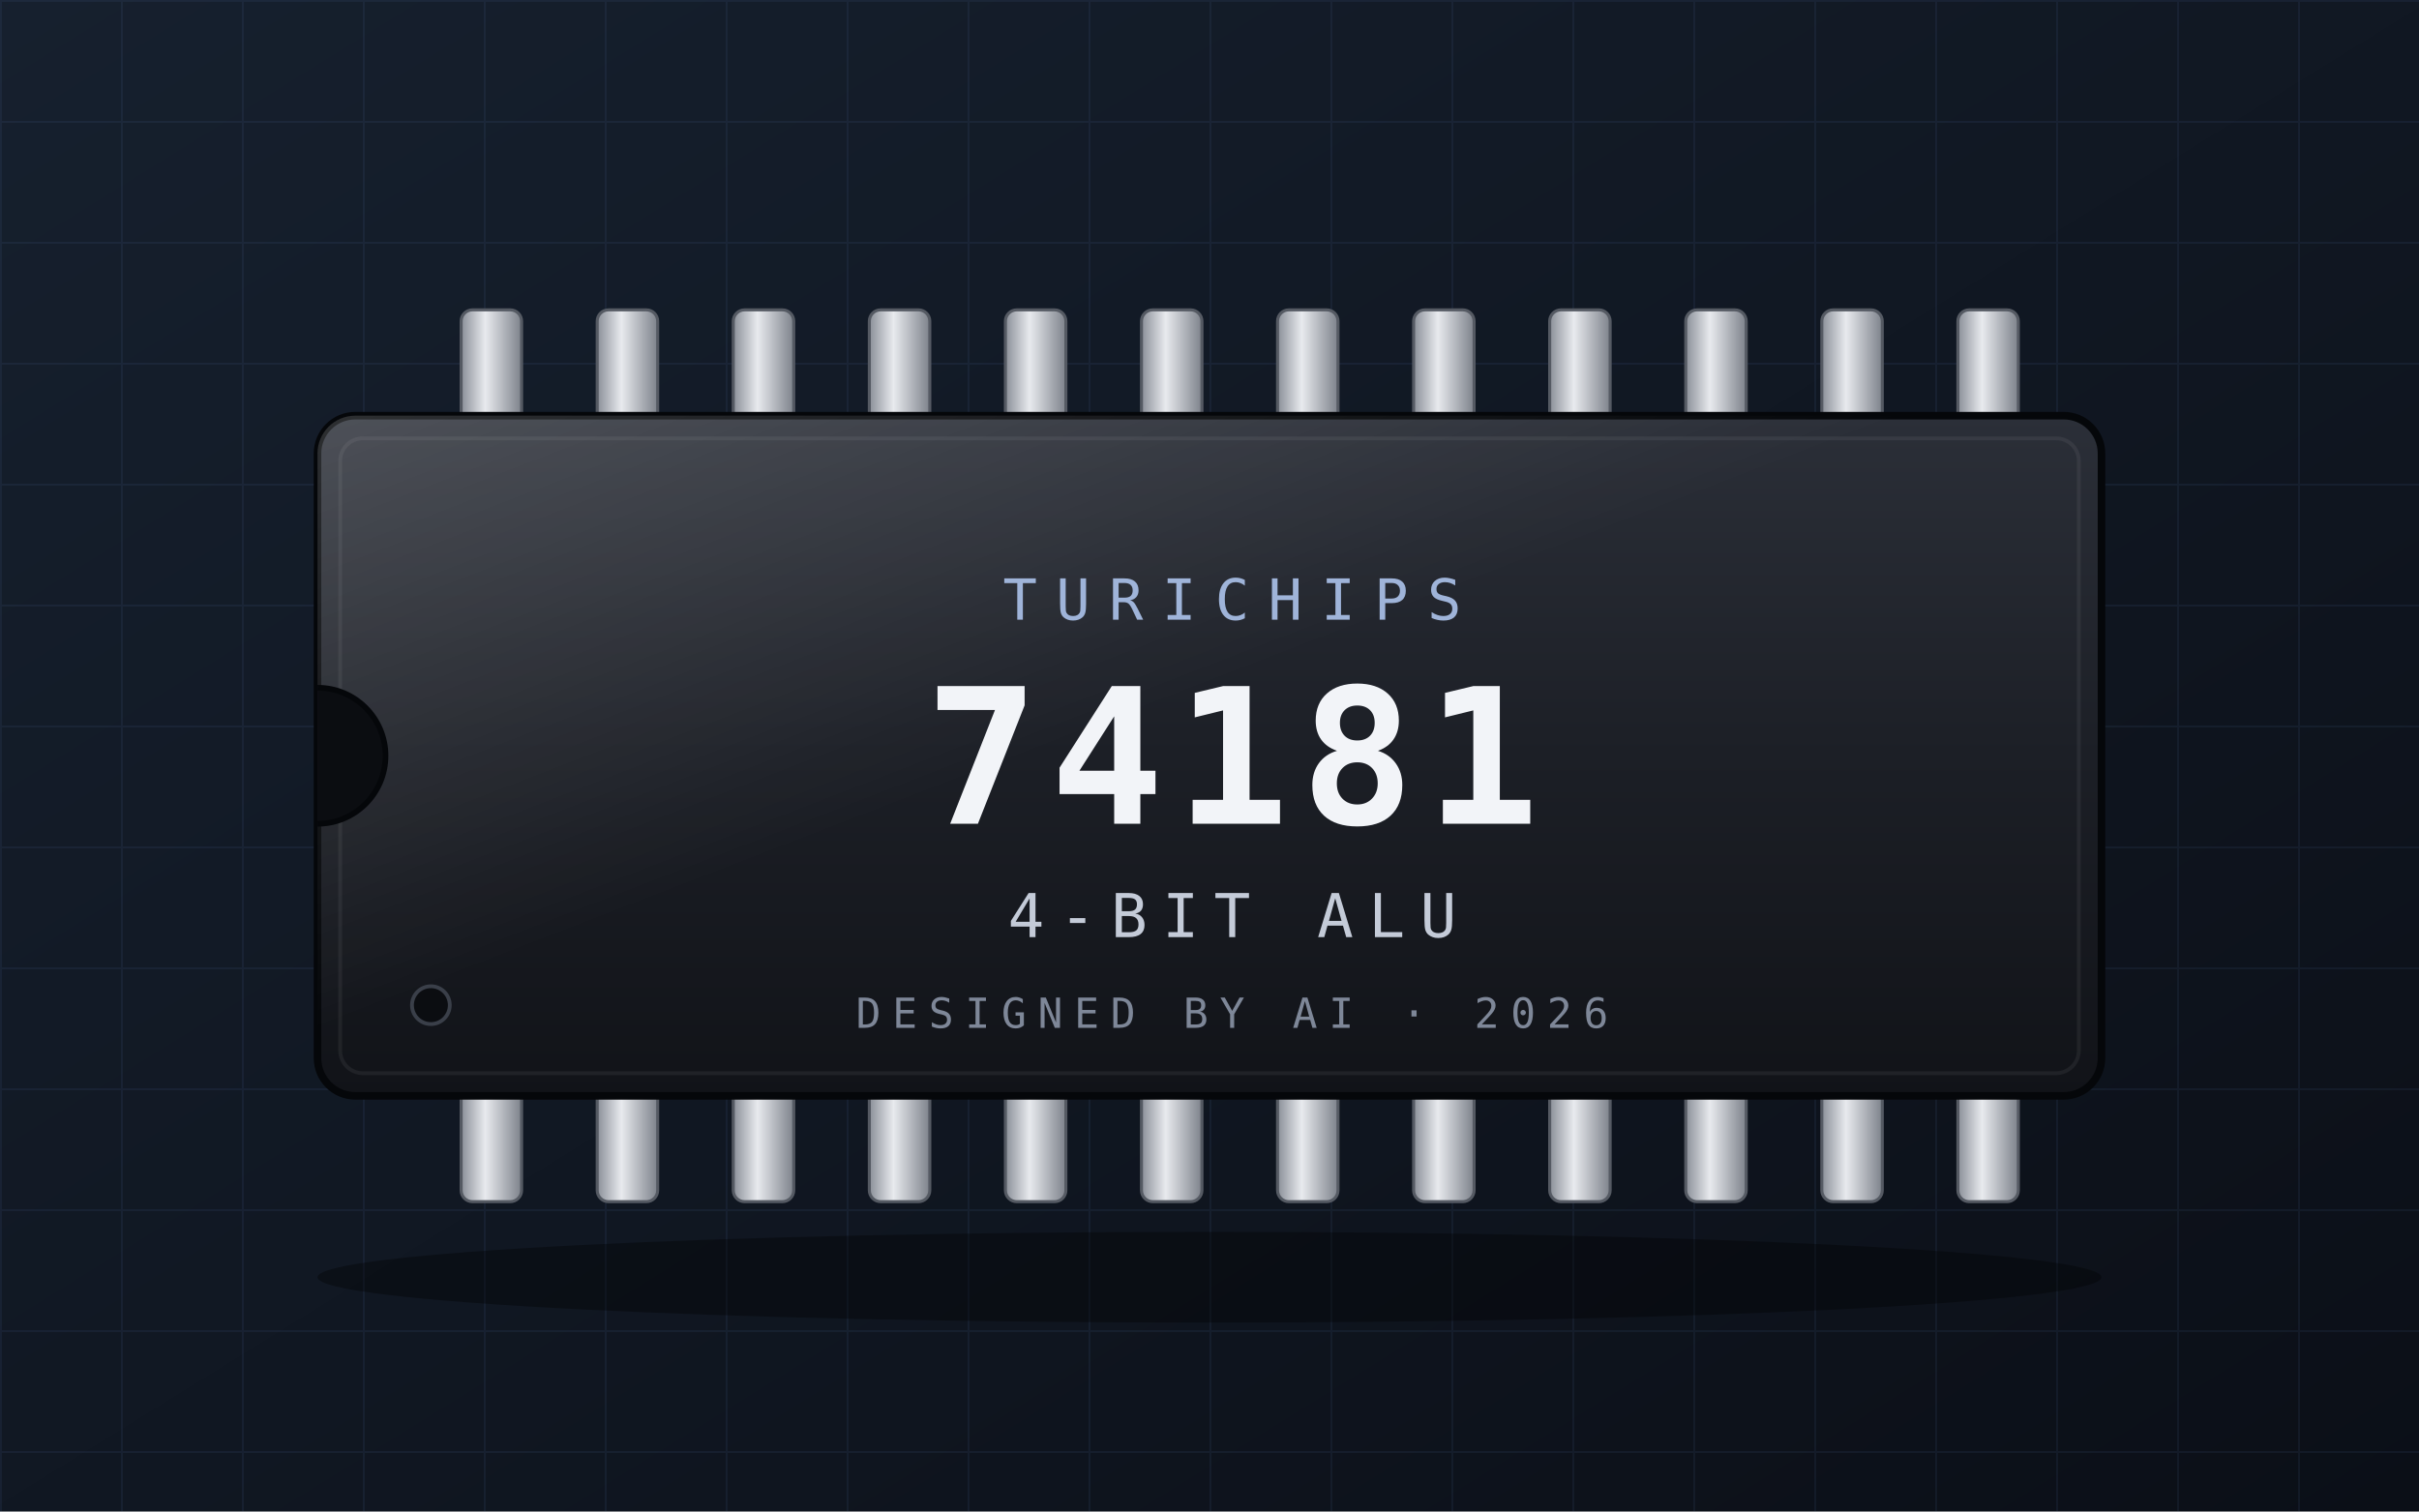
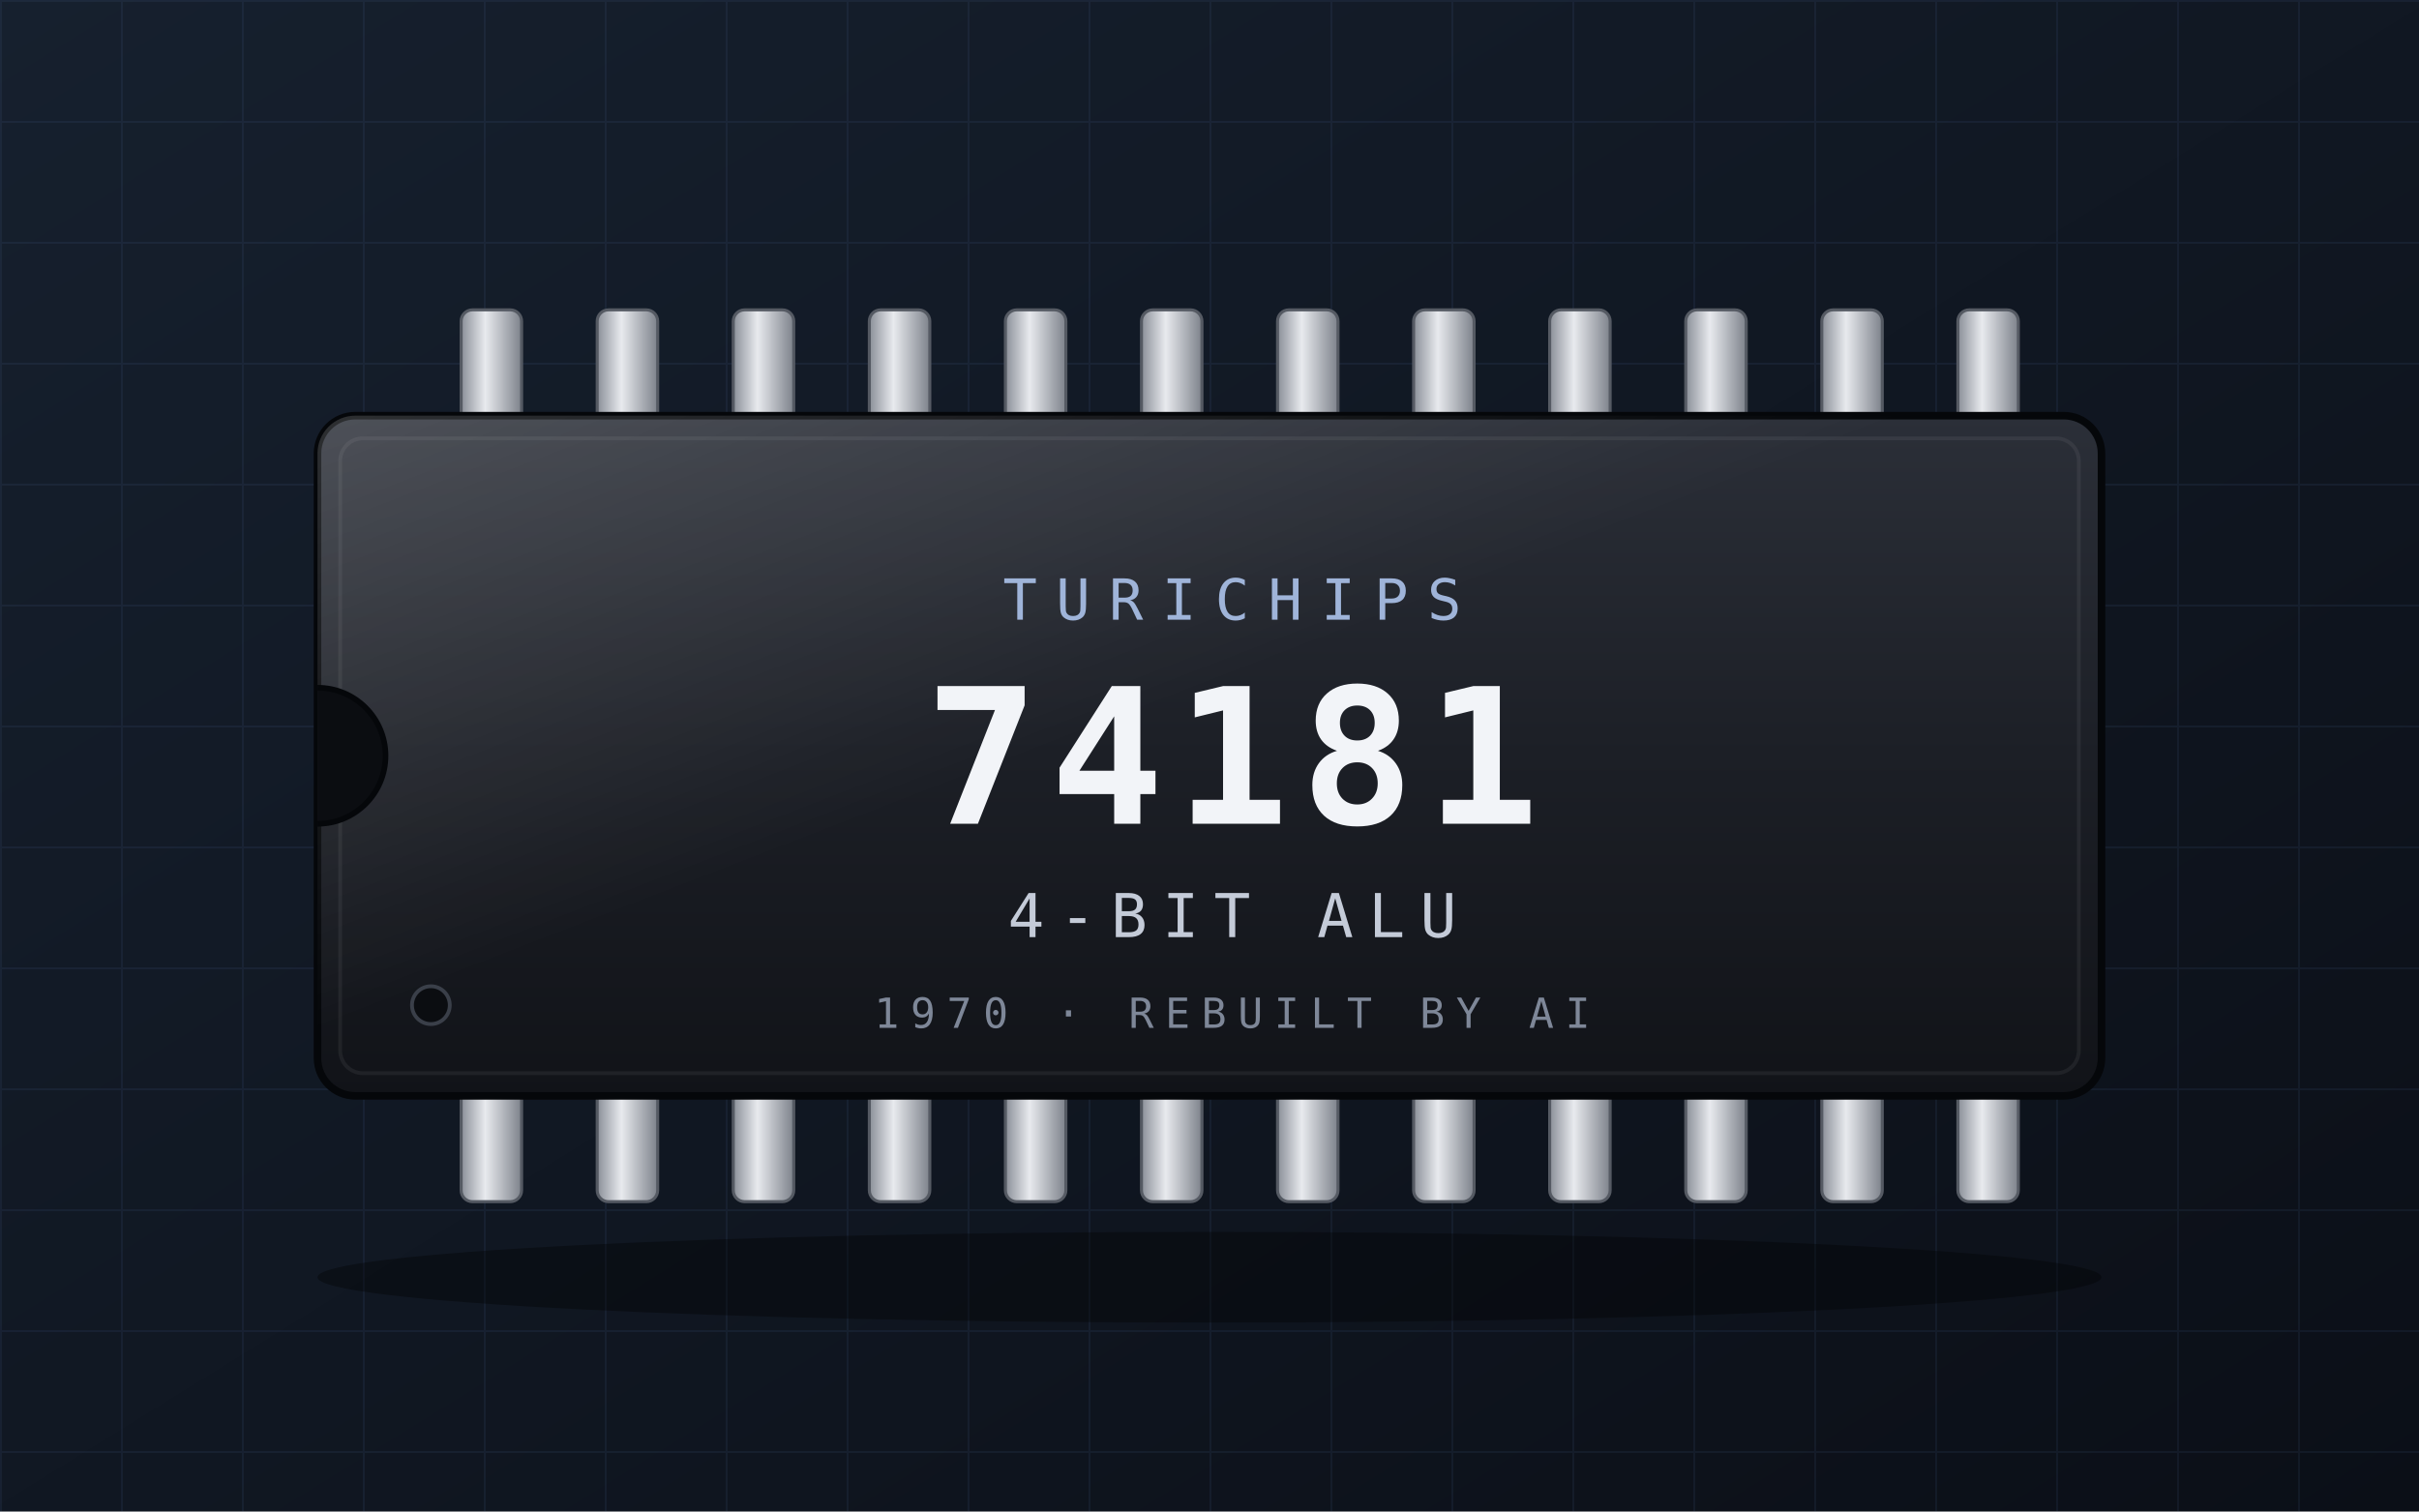
<svg xmlns="http://www.w3.org/2000/svg" viewBox="0 0 640 400" role="img" aria-label="Illustration of the 74181 chip in a 24-pin DIP package">
  <defs>
    <linearGradient id="bg" x1="0" y1="0" x2="1" y2="1">
      <stop offset="0" stop-color="#16202e" />
      <stop offset="1" stop-color="#0b0f17" />
    </linearGradient>
    <linearGradient id="body" x1="0" y1="0" x2="0" y2="1">
      <stop offset="0" stop-color="#2b2f38" />
      <stop offset=".5" stop-color="#1c1f26" />
      <stop offset="1" stop-color="#111318" />
    </linearGradient>
    <linearGradient id="pin" x1="0" y1="0" x2="1" y2="0">
      <stop offset="0" stop-color="#8a8f98" />
      <stop offset=".4" stop-color="#e8eaee" />
      <stop offset="1" stop-color="#7d828b" />
    </linearGradient>
    <linearGradient id="shine" x1="0" y1="0" x2="1" y2="1">
      <stop offset="0" stop-color="#fff" stop-opacity=".16" />
      <stop offset=".45" stop-color="#fff" stop-opacity="0" />
    </linearGradient>
    <pattern id="grid" width="32" height="32" patternUnits="userSpaceOnUse">
      <path d="M32 0H0V32" fill="none" stroke="#7aa2ff" stroke-opacity=".07" />
    </pattern>
  </defs>
  <rect width="640" height="400" fill="url(#bg)" />
  <rect width="640" height="400" fill="url(#grid)" />
  <ellipse cx="320.0" cy="338" rx="236.0" ry="12" fill="#000" opacity=".35" />
-   <rect x="122.0" y="82" width="16" height="34" rx="3" fill="url(#pin)" stroke="#555a63" stroke-width=".8" />
-   <rect x="158.0" y="82" width="16" height="34" rx="3" fill="url(#pin)" stroke="#555a63" stroke-width=".8" />
-   <rect x="194.0" y="82" width="16" height="34" rx="3" fill="url(#pin)" stroke="#555a63" stroke-width=".8" />
-   <rect x="230.0" y="82" width="16" height="34" rx="3" fill="url(#pin)" stroke="#555a63" stroke-width=".8" />
-   <rect x="266.0" y="82" width="16" height="34" rx="3" fill="url(#pin)" stroke="#555a63" stroke-width=".8" />
-   <rect x="302.0" y="82" width="16" height="34" rx="3" fill="url(#pin)" stroke="#555a63" stroke-width=".8" />
-   <rect x="338.0" y="82" width="16" height="34" rx="3" fill="url(#pin)" stroke="#555a63" stroke-width=".8" />
-   <rect x="374.0" y="82" width="16" height="34" rx="3" fill="url(#pin)" stroke="#555a63" stroke-width=".8" />
-   <rect x="410.0" y="82" width="16" height="34" rx="3" fill="url(#pin)" stroke="#555a63" stroke-width=".8" />
-   <rect x="446.0" y="82" width="16" height="34" rx="3" fill="url(#pin)" stroke="#555a63" stroke-width=".8" />
-   <rect x="482.0" y="82" width="16" height="34" rx="3" fill="url(#pin)" stroke="#555a63" stroke-width=".8" />
-   <rect x="518.0" y="82" width="16" height="34" rx="3" fill="url(#pin)" stroke="#555a63" stroke-width=".8" />
-   <rect x="122.0" y="284" width="16" height="34" rx="3" fill="url(#pin)" stroke="#555a63" stroke-width=".8" />
-   <rect x="158.0" y="284" width="16" height="34" rx="3" fill="url(#pin)" stroke="#555a63" stroke-width=".8" />
-   <rect x="194.0" y="284" width="16" height="34" rx="3" fill="url(#pin)" stroke="#555a63" stroke-width=".8" />
-   <rect x="230.0" y="284" width="16" height="34" rx="3" fill="url(#pin)" stroke="#555a63" stroke-width=".8" />
-   <rect x="266.0" y="284" width="16" height="34" rx="3" fill="url(#pin)" stroke="#555a63" stroke-width=".8" />
-   <rect x="302.0" y="284" width="16" height="34" rx="3" fill="url(#pin)" stroke="#555a63" stroke-width=".8" />
-   <rect x="338.0" y="284" width="16" height="34" rx="3" fill="url(#pin)" stroke="#555a63" stroke-width=".8" />
-   <rect x="374.0" y="284" width="16" height="34" rx="3" fill="url(#pin)" stroke="#555a63" stroke-width=".8" />
-   <rect x="410.0" y="284" width="16" height="34" rx="3" fill="url(#pin)" stroke="#555a63" stroke-width=".8" />
-   <rect x="446.0" y="284" width="16" height="34" rx="3" fill="url(#pin)" stroke="#555a63" stroke-width=".8" />
-   <rect x="482.0" y="284" width="16" height="34" rx="3" fill="url(#pin)" stroke="#555a63" stroke-width=".8" />
-   <rect x="518.0" y="284" width="16" height="34" rx="3" fill="url(#pin)" stroke="#555a63" stroke-width=".8" />
+   <g>
+     <rect x="122.0" y="82" width="16" height="34" rx="3" fill="url(#pin)" stroke="#555a63" stroke-width=".8" />
+   </g>
+   <g>
+     <rect x="158.0" y="82" width="16" height="34" rx="3" fill="url(#pin)" stroke="#555a63" stroke-width=".8" />
+   </g>
+   <g>
+     <rect x="194.0" y="82" width="16" height="34" rx="3" fill="url(#pin)" stroke="#555a63" stroke-width=".8" />
+   </g>
+   <g>
+     <rect x="230.0" y="82" width="16" height="34" rx="3" fill="url(#pin)" stroke="#555a63" stroke-width=".8" />
+   </g>
+   <g>
+     <rect x="266.0" y="82" width="16" height="34" rx="3" fill="url(#pin)" stroke="#555a63" stroke-width=".8" />
+   </g>
+   <g>
+     <rect x="302.0" y="82" width="16" height="34" rx="3" fill="url(#pin)" stroke="#555a63" stroke-width=".8" />
+   </g>
+   <g>
+     <rect x="338.0" y="82" width="16" height="34" rx="3" fill="url(#pin)" stroke="#555a63" stroke-width=".8" />
+   </g>
+   <g>
+     <rect x="374.0" y="82" width="16" height="34" rx="3" fill="url(#pin)" stroke="#555a63" stroke-width=".8" />
+   </g>
+   <g>
+     <rect x="410.0" y="82" width="16" height="34" rx="3" fill="url(#pin)" stroke="#555a63" stroke-width=".8" />
+   </g>
+   <g>
+     <rect x="446.0" y="82" width="16" height="34" rx="3" fill="url(#pin)" stroke="#555a63" stroke-width=".8" />
+   </g>
+   <g>
+     <rect x="482.0" y="82" width="16" height="34" rx="3" fill="url(#pin)" stroke="#555a63" stroke-width=".8" />
+   </g>
+   <g>
+     <rect x="518.0" y="82" width="16" height="34" rx="3" fill="url(#pin)" stroke="#555a63" stroke-width=".8" />
+   </g>
+   <g>
+     <rect x="122.0" y="284" width="16" height="34" rx="3" fill="url(#pin)" stroke="#555a63" stroke-width=".8" />
+   </g>
+   <g>
+     <rect x="158.0" y="284" width="16" height="34" rx="3" fill="url(#pin)" stroke="#555a63" stroke-width=".8" />
+   </g>
+   <g>
+     <rect x="194.0" y="284" width="16" height="34" rx="3" fill="url(#pin)" stroke="#555a63" stroke-width=".8" />
+   </g>
+   <g>
+     <rect x="230.0" y="284" width="16" height="34" rx="3" fill="url(#pin)" stroke="#555a63" stroke-width=".8" />
+   </g>
+   <g>
+     <rect x="266.0" y="284" width="16" height="34" rx="3" fill="url(#pin)" stroke="#555a63" stroke-width=".8" />
+   </g>
+   <g>
+     <rect x="302.0" y="284" width="16" height="34" rx="3" fill="url(#pin)" stroke="#555a63" stroke-width=".8" />
+   </g>
+   <g>
+     <rect x="338.0" y="284" width="16" height="34" rx="3" fill="url(#pin)" stroke="#555a63" stroke-width=".8" />
+   </g>
+   <g>
+     <rect x="374.0" y="284" width="16" height="34" rx="3" fill="url(#pin)" stroke="#555a63" stroke-width=".8" />
+   </g>
+   <g>
+     <rect x="410.0" y="284" width="16" height="34" rx="3" fill="url(#pin)" stroke="#555a63" stroke-width=".8" />
+   </g>
+   <g>
+     <rect x="446.0" y="284" width="16" height="34" rx="3" fill="url(#pin)" stroke="#555a63" stroke-width=".8" />
+   </g>
+   <g>
+     <rect x="482.0" y="284" width="16" height="34" rx="3" fill="url(#pin)" stroke="#555a63" stroke-width=".8" />
+   </g>
+   <g>
+     <rect x="518.0" y="284" width="16" height="34" rx="3" fill="url(#pin)" stroke="#555a63" stroke-width=".8" />
+   </g>
  <rect x="84.0" y="110" width="472" height="180" rx="10" fill="url(#body)" stroke="#05070a" stroke-width="2" />
  <rect x="84.0" y="110" width="472" height="180" rx="10" fill="url(#shine)" />
  <rect x="90.0" y="116" width="460" height="168" rx="6" fill="none" stroke="#fff" stroke-opacity=".06" />
  <path d="M84.0 182.0 a18 18 0 0 1 0 36" fill="#0b0d11" stroke="#05070a" stroke-width="1.5" />
  <circle cx="114.0" cy="266" r="5" fill="#0b0d11" stroke="#3a3f49" />
  <text x="326.0" y="164" font-family="ui-monospace,SFMono-Regular,Menlo,Consolas,monospace" text-anchor="middle" font-size="15" letter-spacing="5" fill="#9fb4d9">TURICHIPS</text>
  <text x="326.0" y="218" font-family="ui-monospace,SFMono-Regular,Menlo,Consolas,monospace" text-anchor="middle" font-size="50" font-weight="700" letter-spacing="3" fill="#f2f4f8">74181</text>
  <text x="326.0" y="248" font-family="ui-monospace,SFMono-Regular,Menlo,Consolas,monospace" text-anchor="middle" font-size="16" letter-spacing="4" fill="#c4cbd8">4-BIT ALU</text>
-   <text x="326.0" y="272" font-family="ui-monospace,SFMono-Regular,Menlo,Consolas,monospace" text-anchor="middle" font-size="11" letter-spacing="3" fill="#7e8798">DESIGNED BY AI · 2026</text>
+   <text x="326.0" y="272" font-family="ui-monospace,SFMono-Regular,Menlo,Consolas,monospace" text-anchor="middle" font-size="11" letter-spacing="3" fill="#7e8798">1970 · REBUILT BY AI</text>
</svg>
